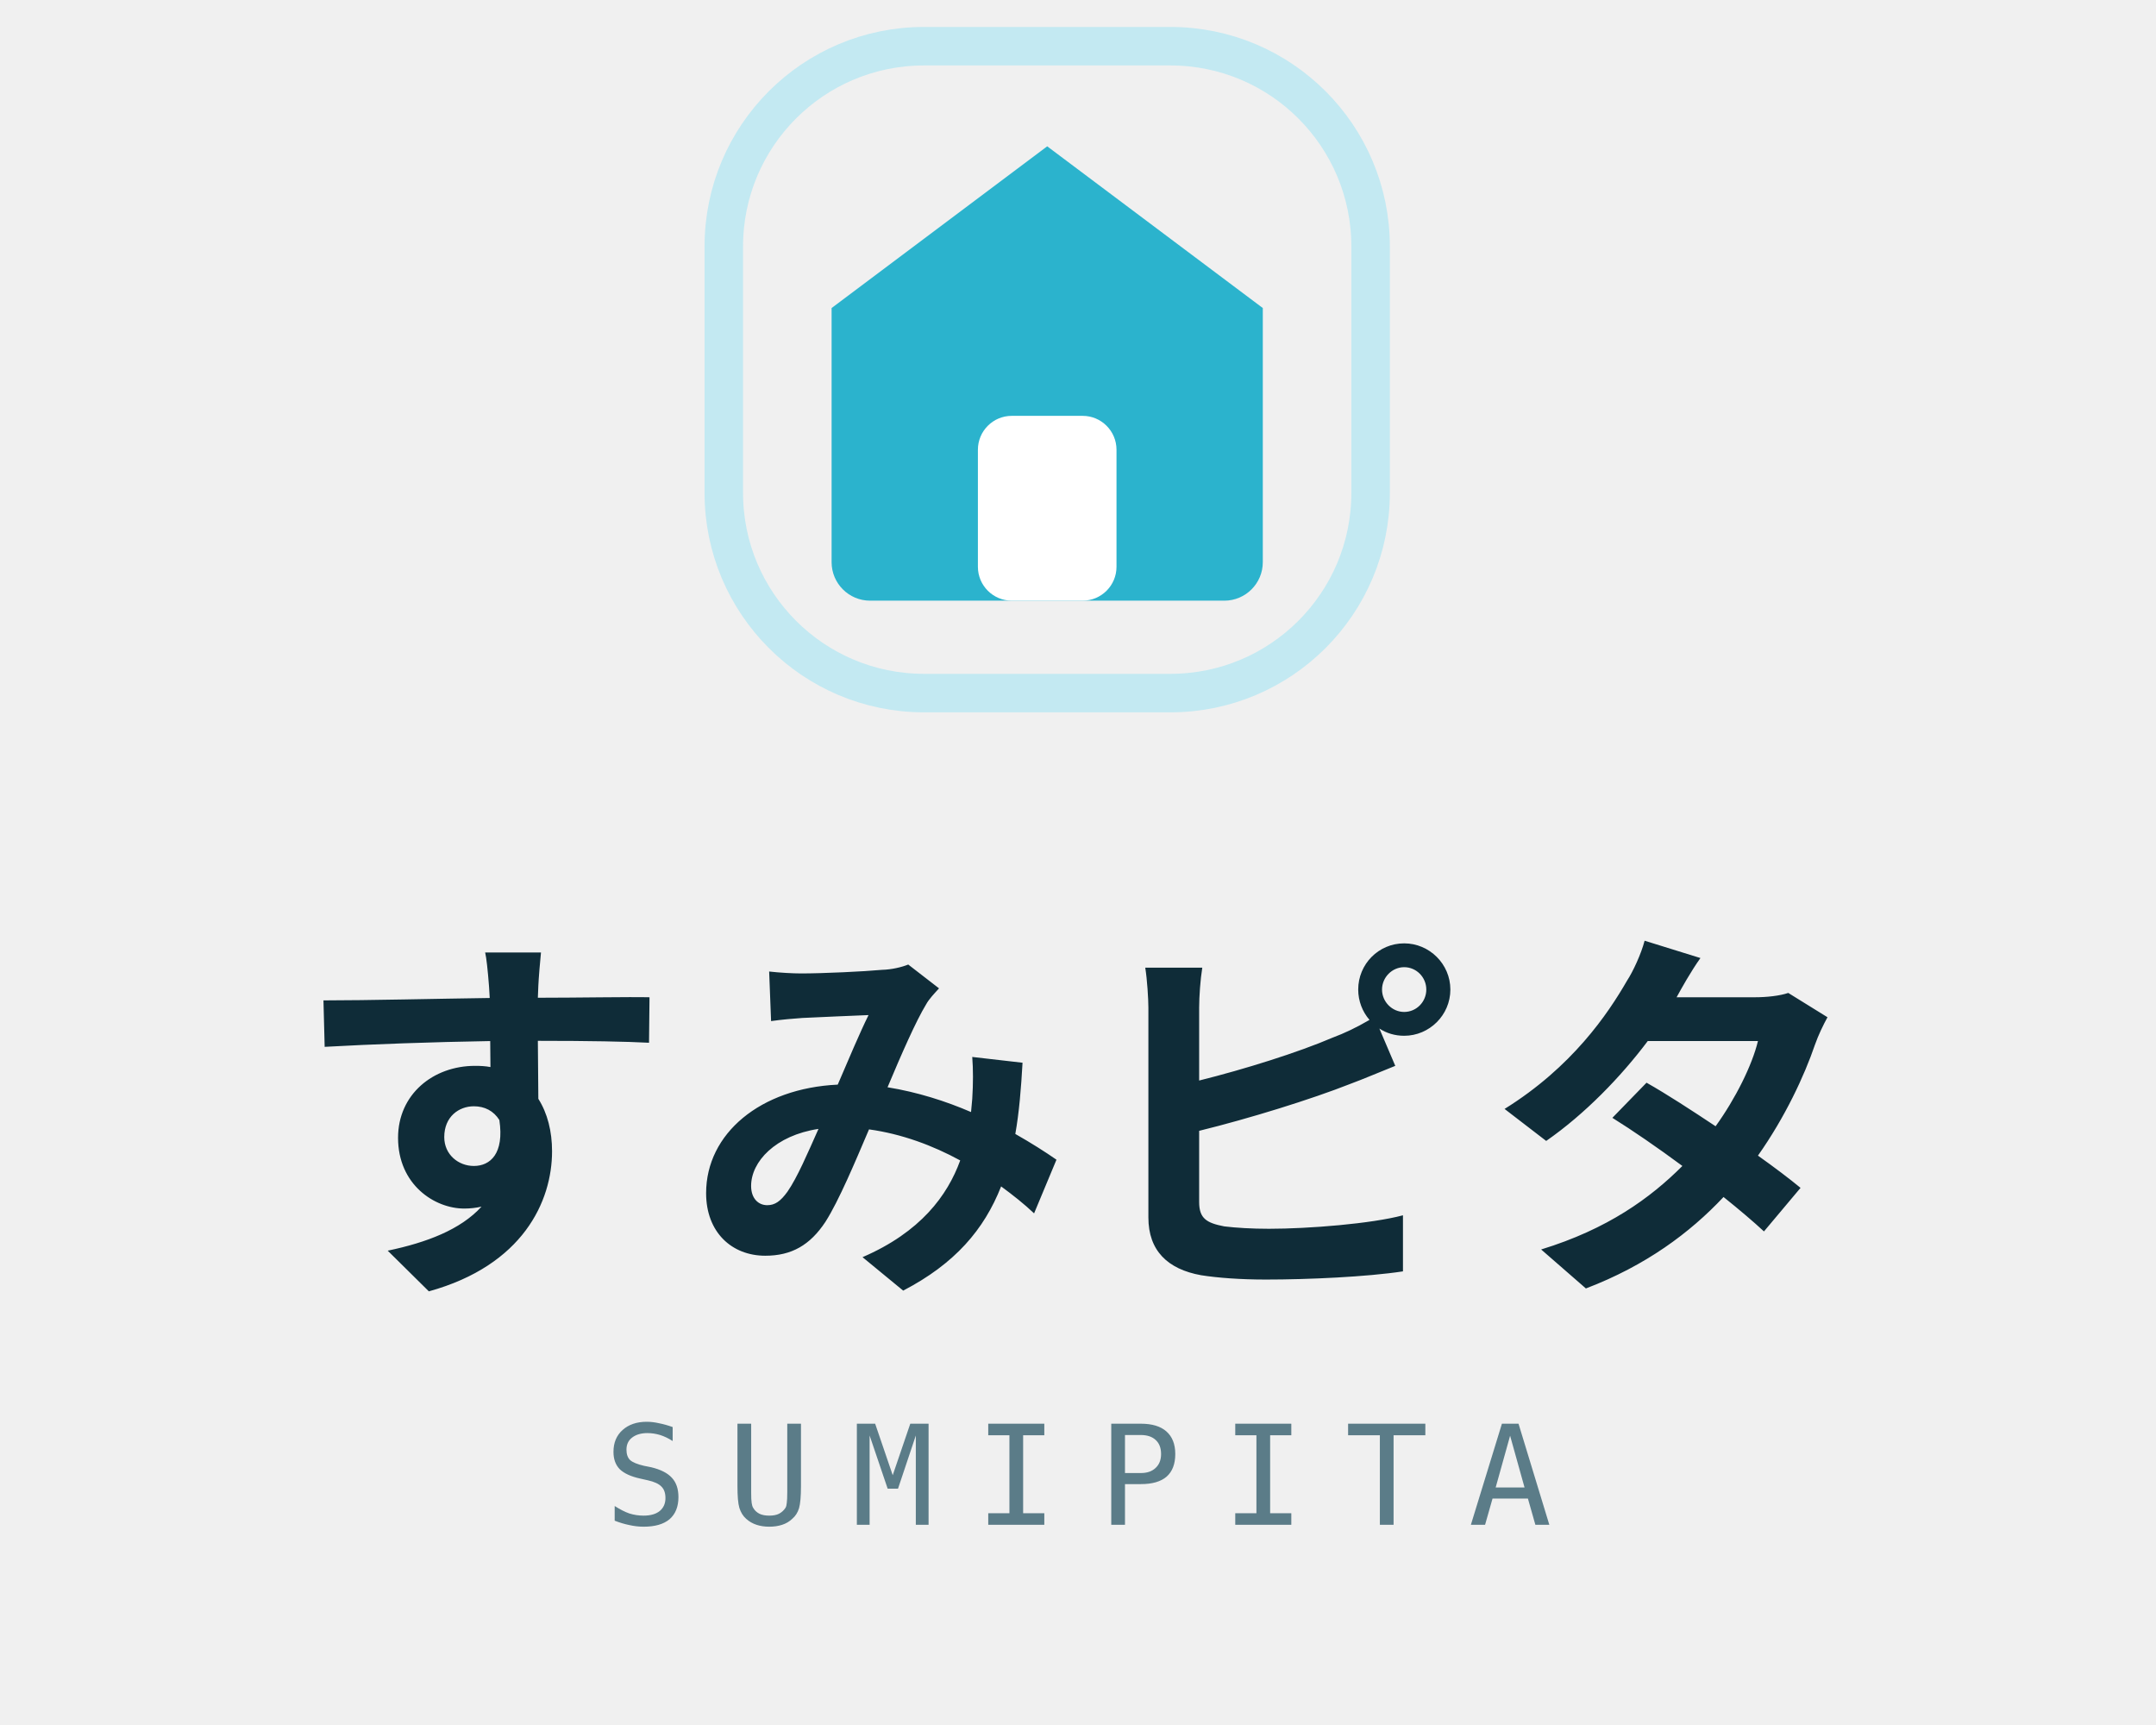
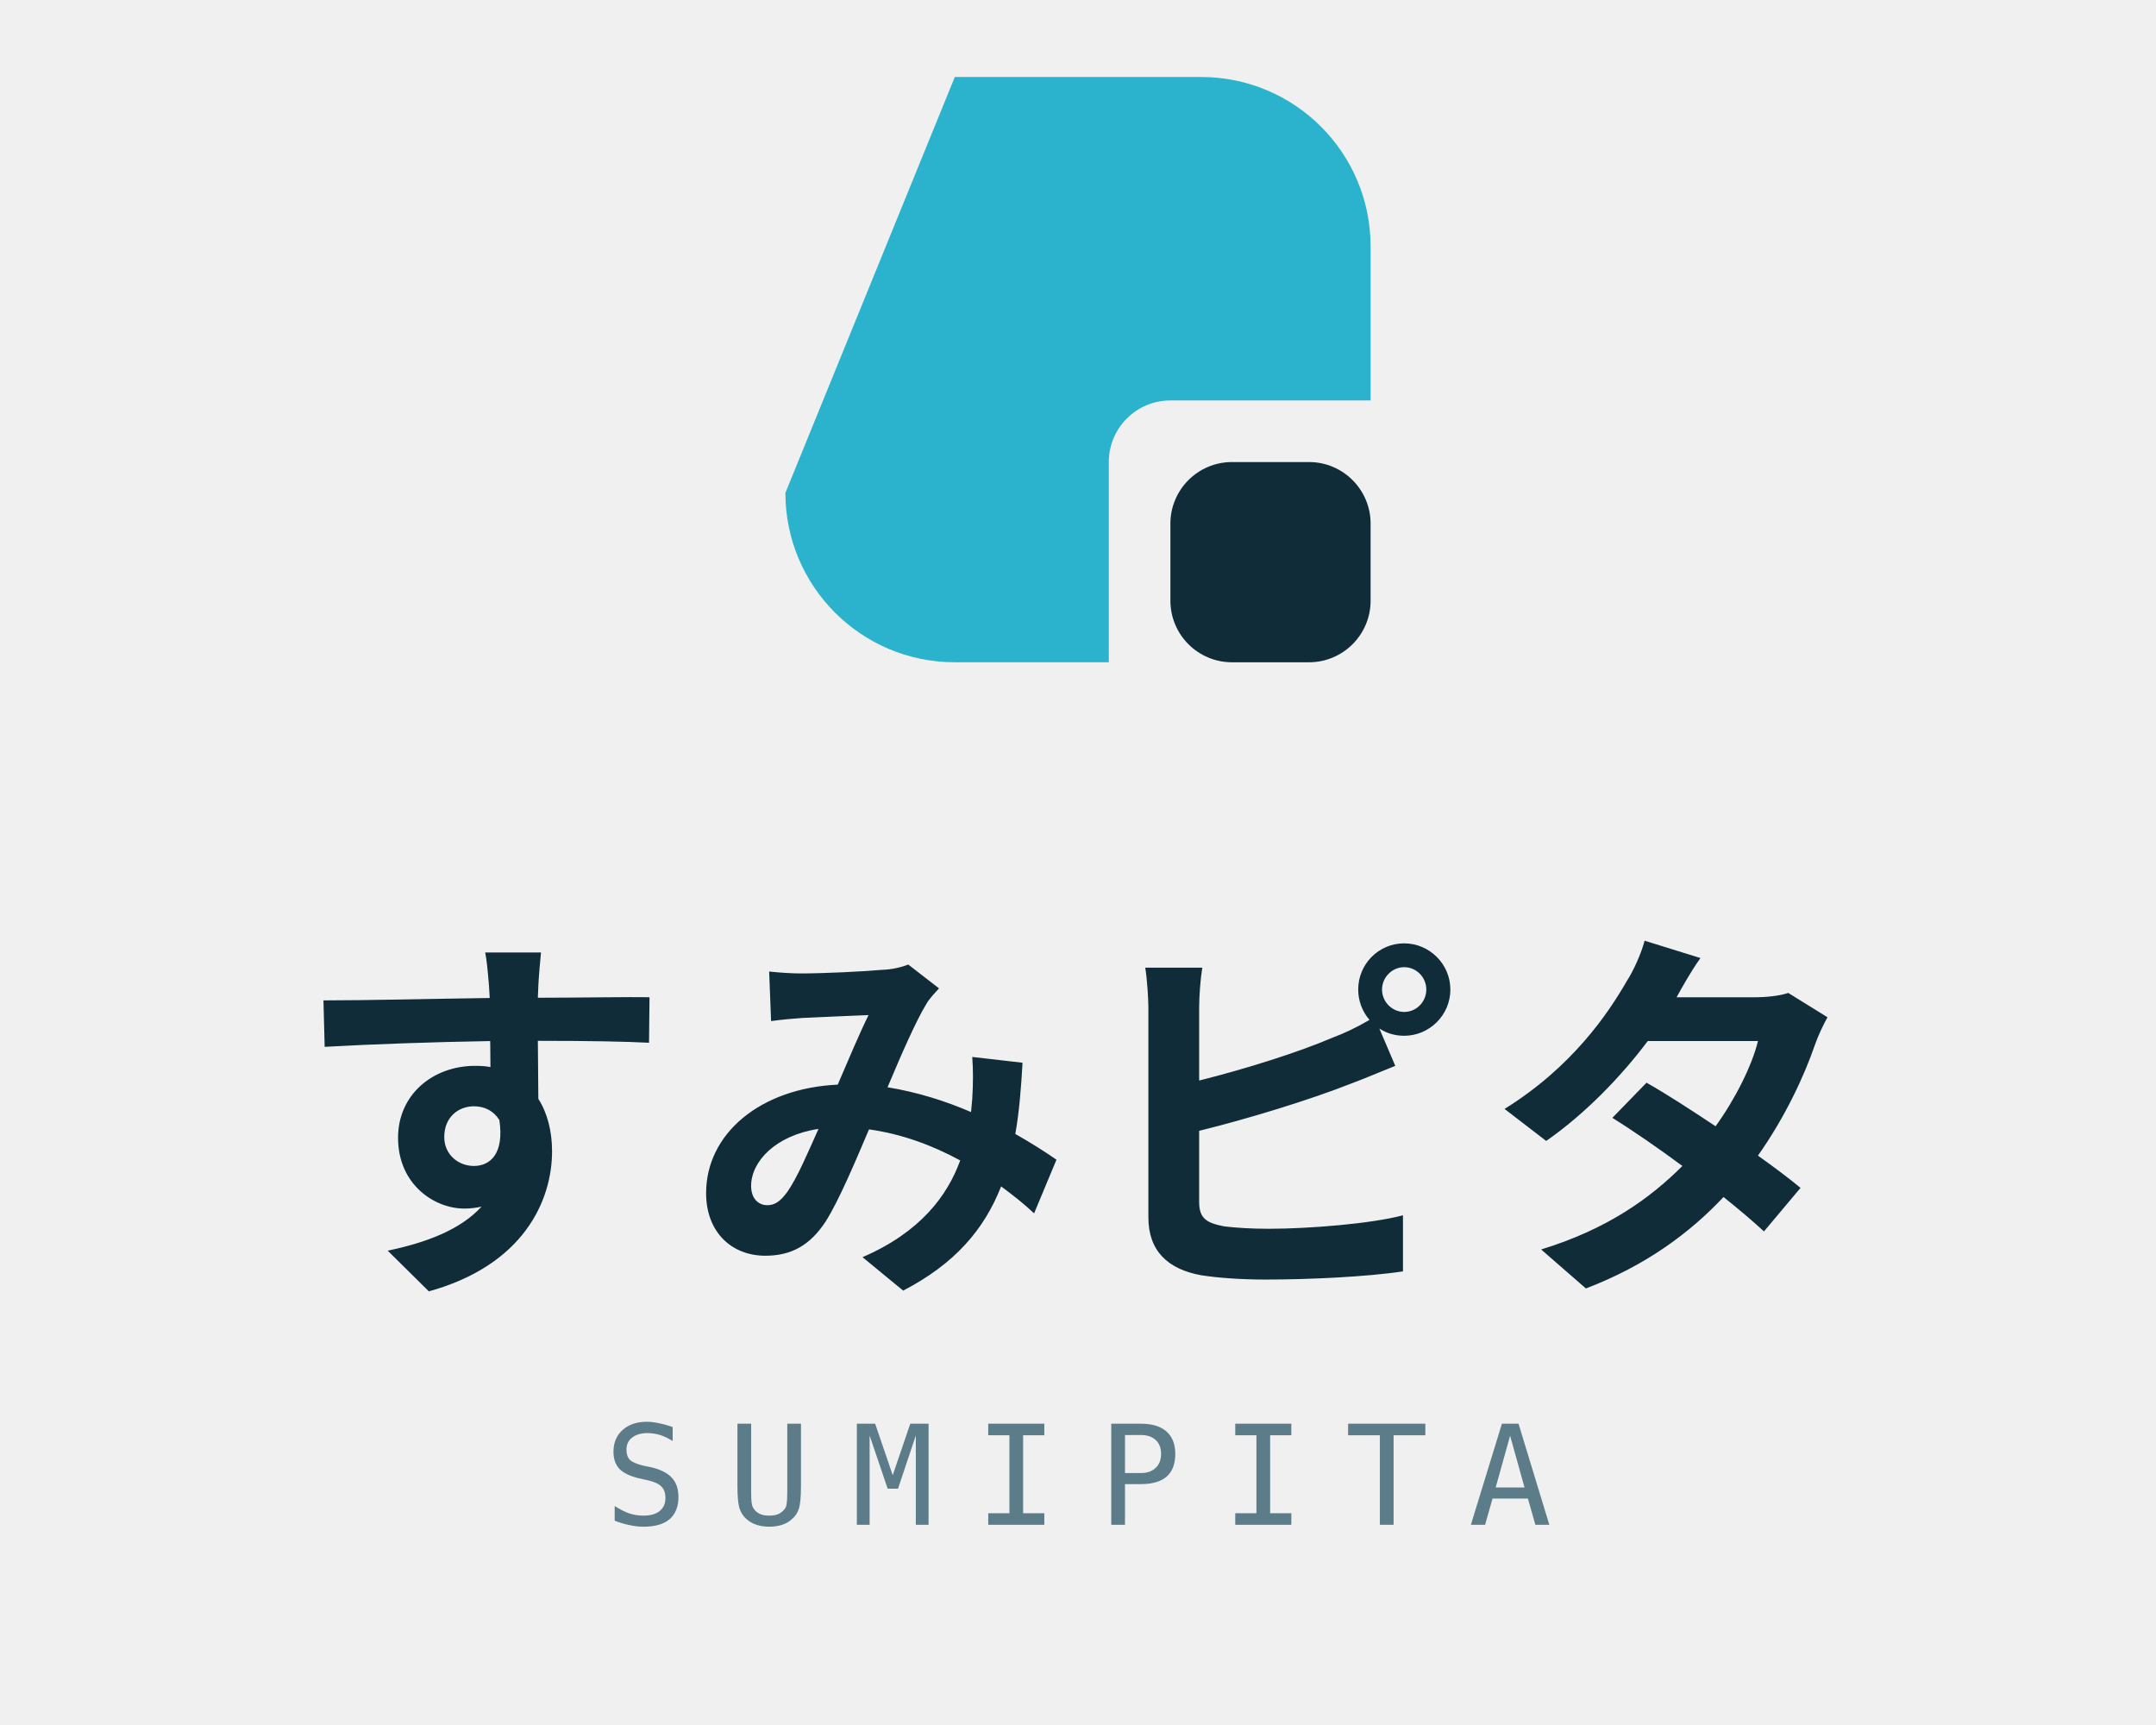
<svg xmlns="http://www.w3.org/2000/svg" width="140" height="112" viewBox="0 0 140 112" fill="none">
-   <g transform="translate(44 0)">
-     <rect x="3" y="3" width="42" height="42" rx="13" stroke="#c3e9f2" stroke-width="2.5" />
-     <path d="M24 9.5 L38 20 V36.5 a2.5 2.5 0 0 1 -2.5 2.5 H12.5 A2.5 2.5 0 0 1 10 36.5 V20 Z" fill="#2bb3cd" />
-     <rect x="19.5" y="27" width="9" height="12" rx="2.2" fill="#ffffff" />
+   <g transform="translate(46 0)">
+     <path d="M16 5 H32 A11 11 0 0 1 43 16 V26 H30 A4 4 0 0 0 26 30 V43 H16 A11 11 0 0 1 5 32 Z" fill="#2bb3cd" />
+     <rect x="30" y="30" width="13" height="13" rx="4" fill="#0f2c38" />
  </g>
  <text x="70" y="82" text-anchor="middle" font-family="'Zen Maru Gothic','Hiragino Maru Gothic ProN','Hiragino Sans','Noto Sans JP',sans-serif" font-size="25" font-weight="700" letter-spacing="0.8" fill="#0f2c38">すみピタ</text>
  <text x="70" y="99" text-anchor="middle" font-family="ui-monospace,SFMono-Regular,Menlo,monospace" font-size="9" letter-spacing="2.6" fill="#5b7c88">SUMIPITA</text>
</svg>
